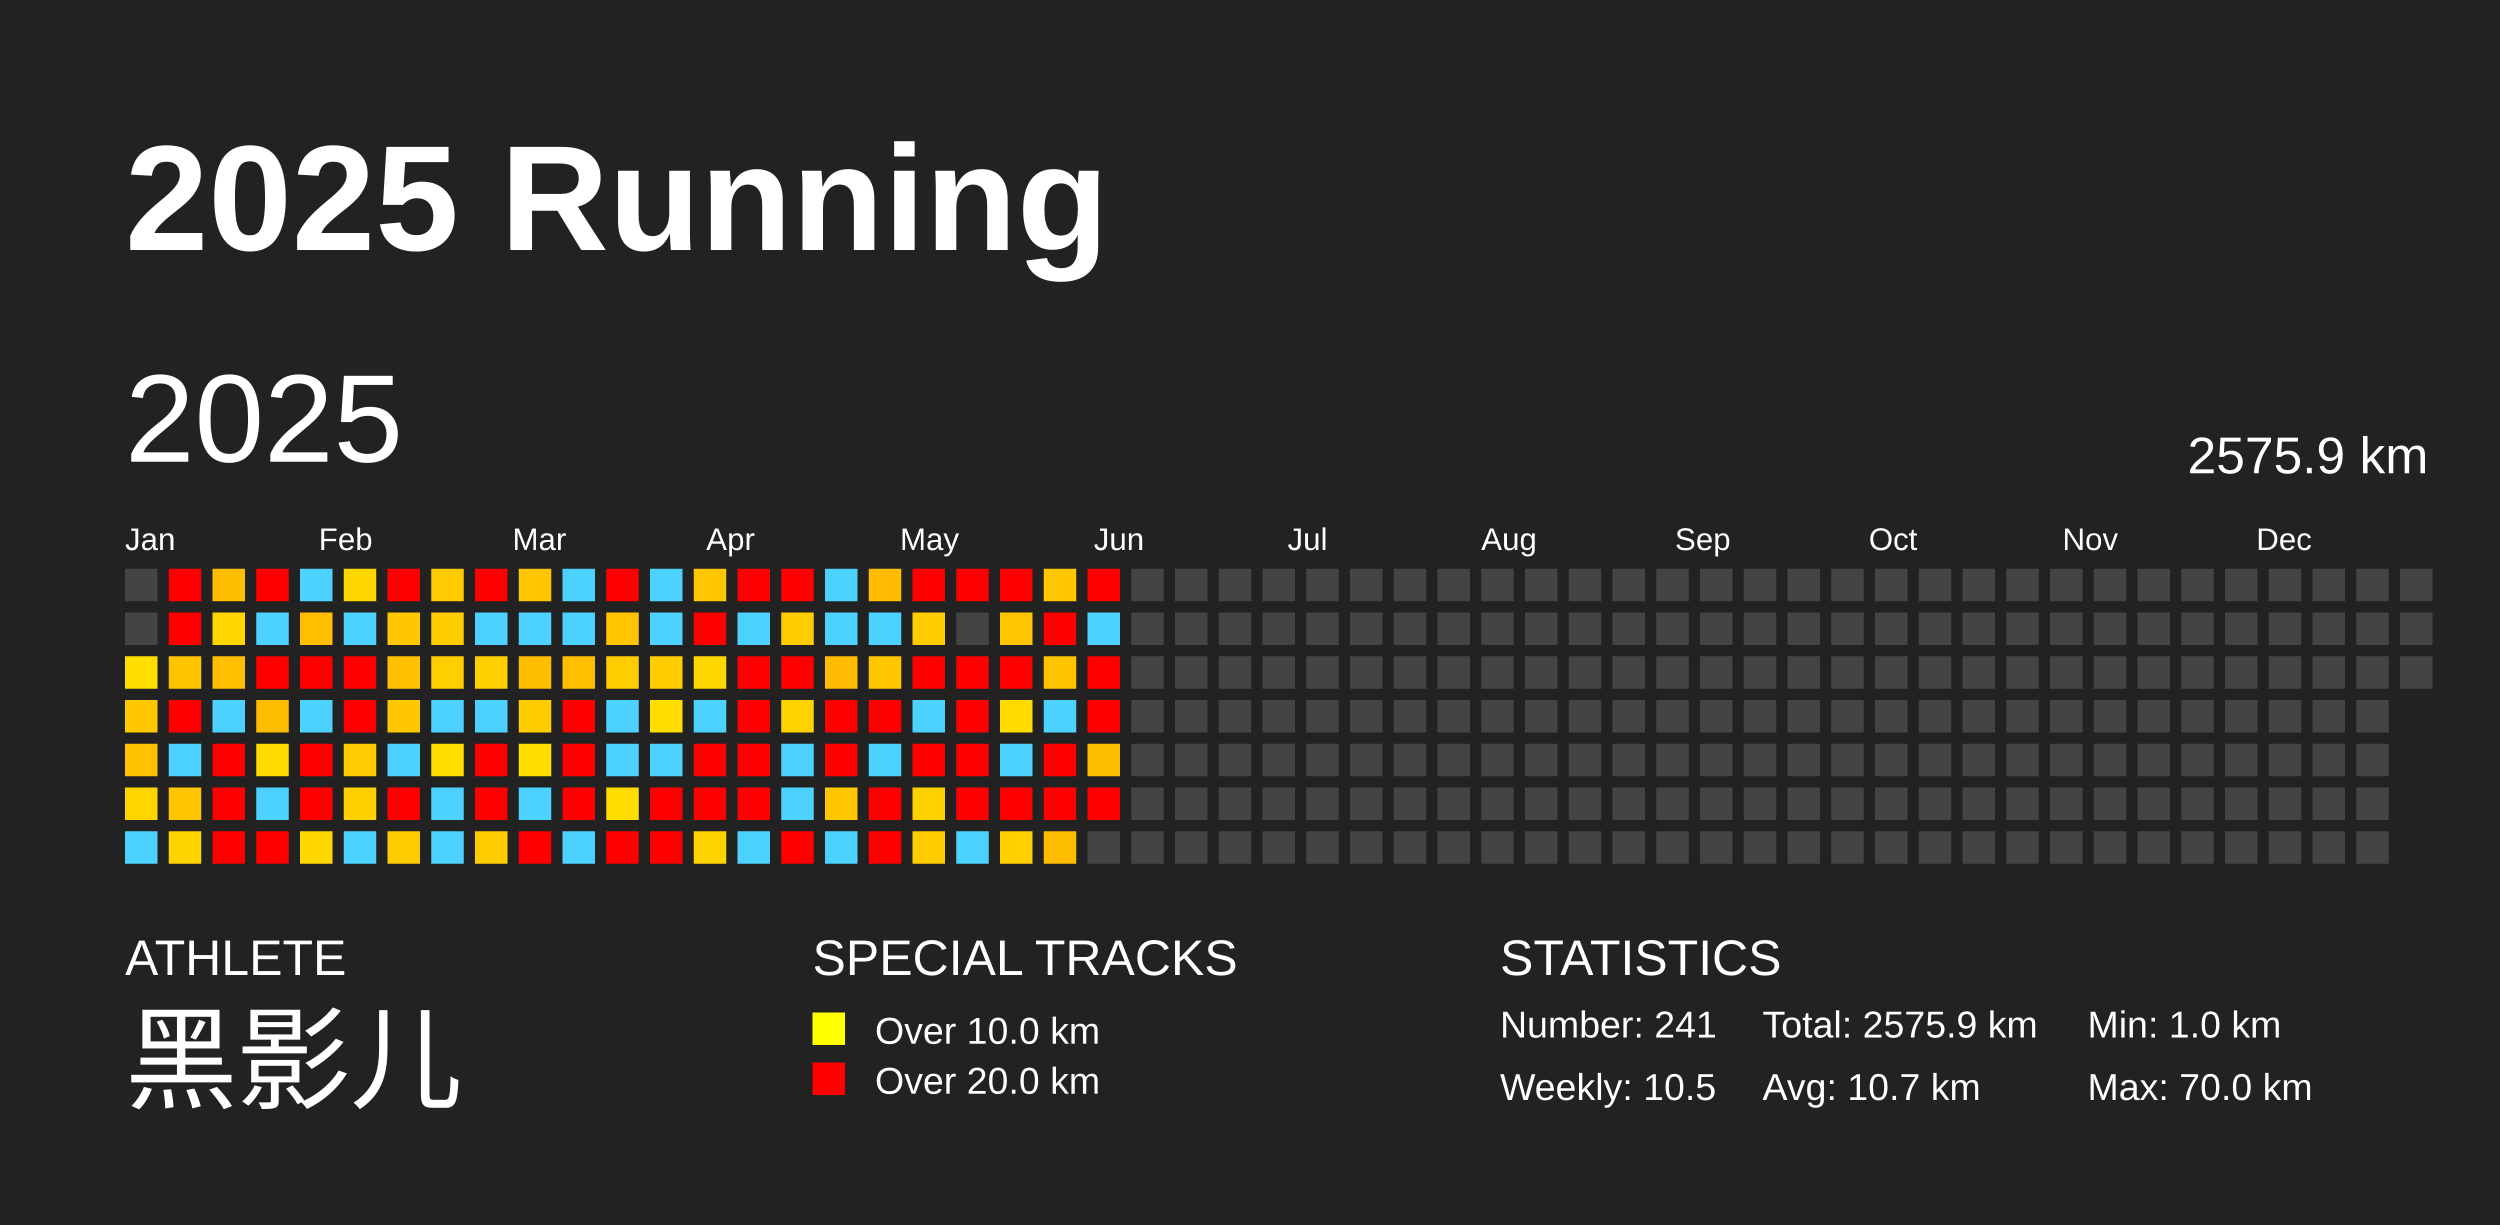
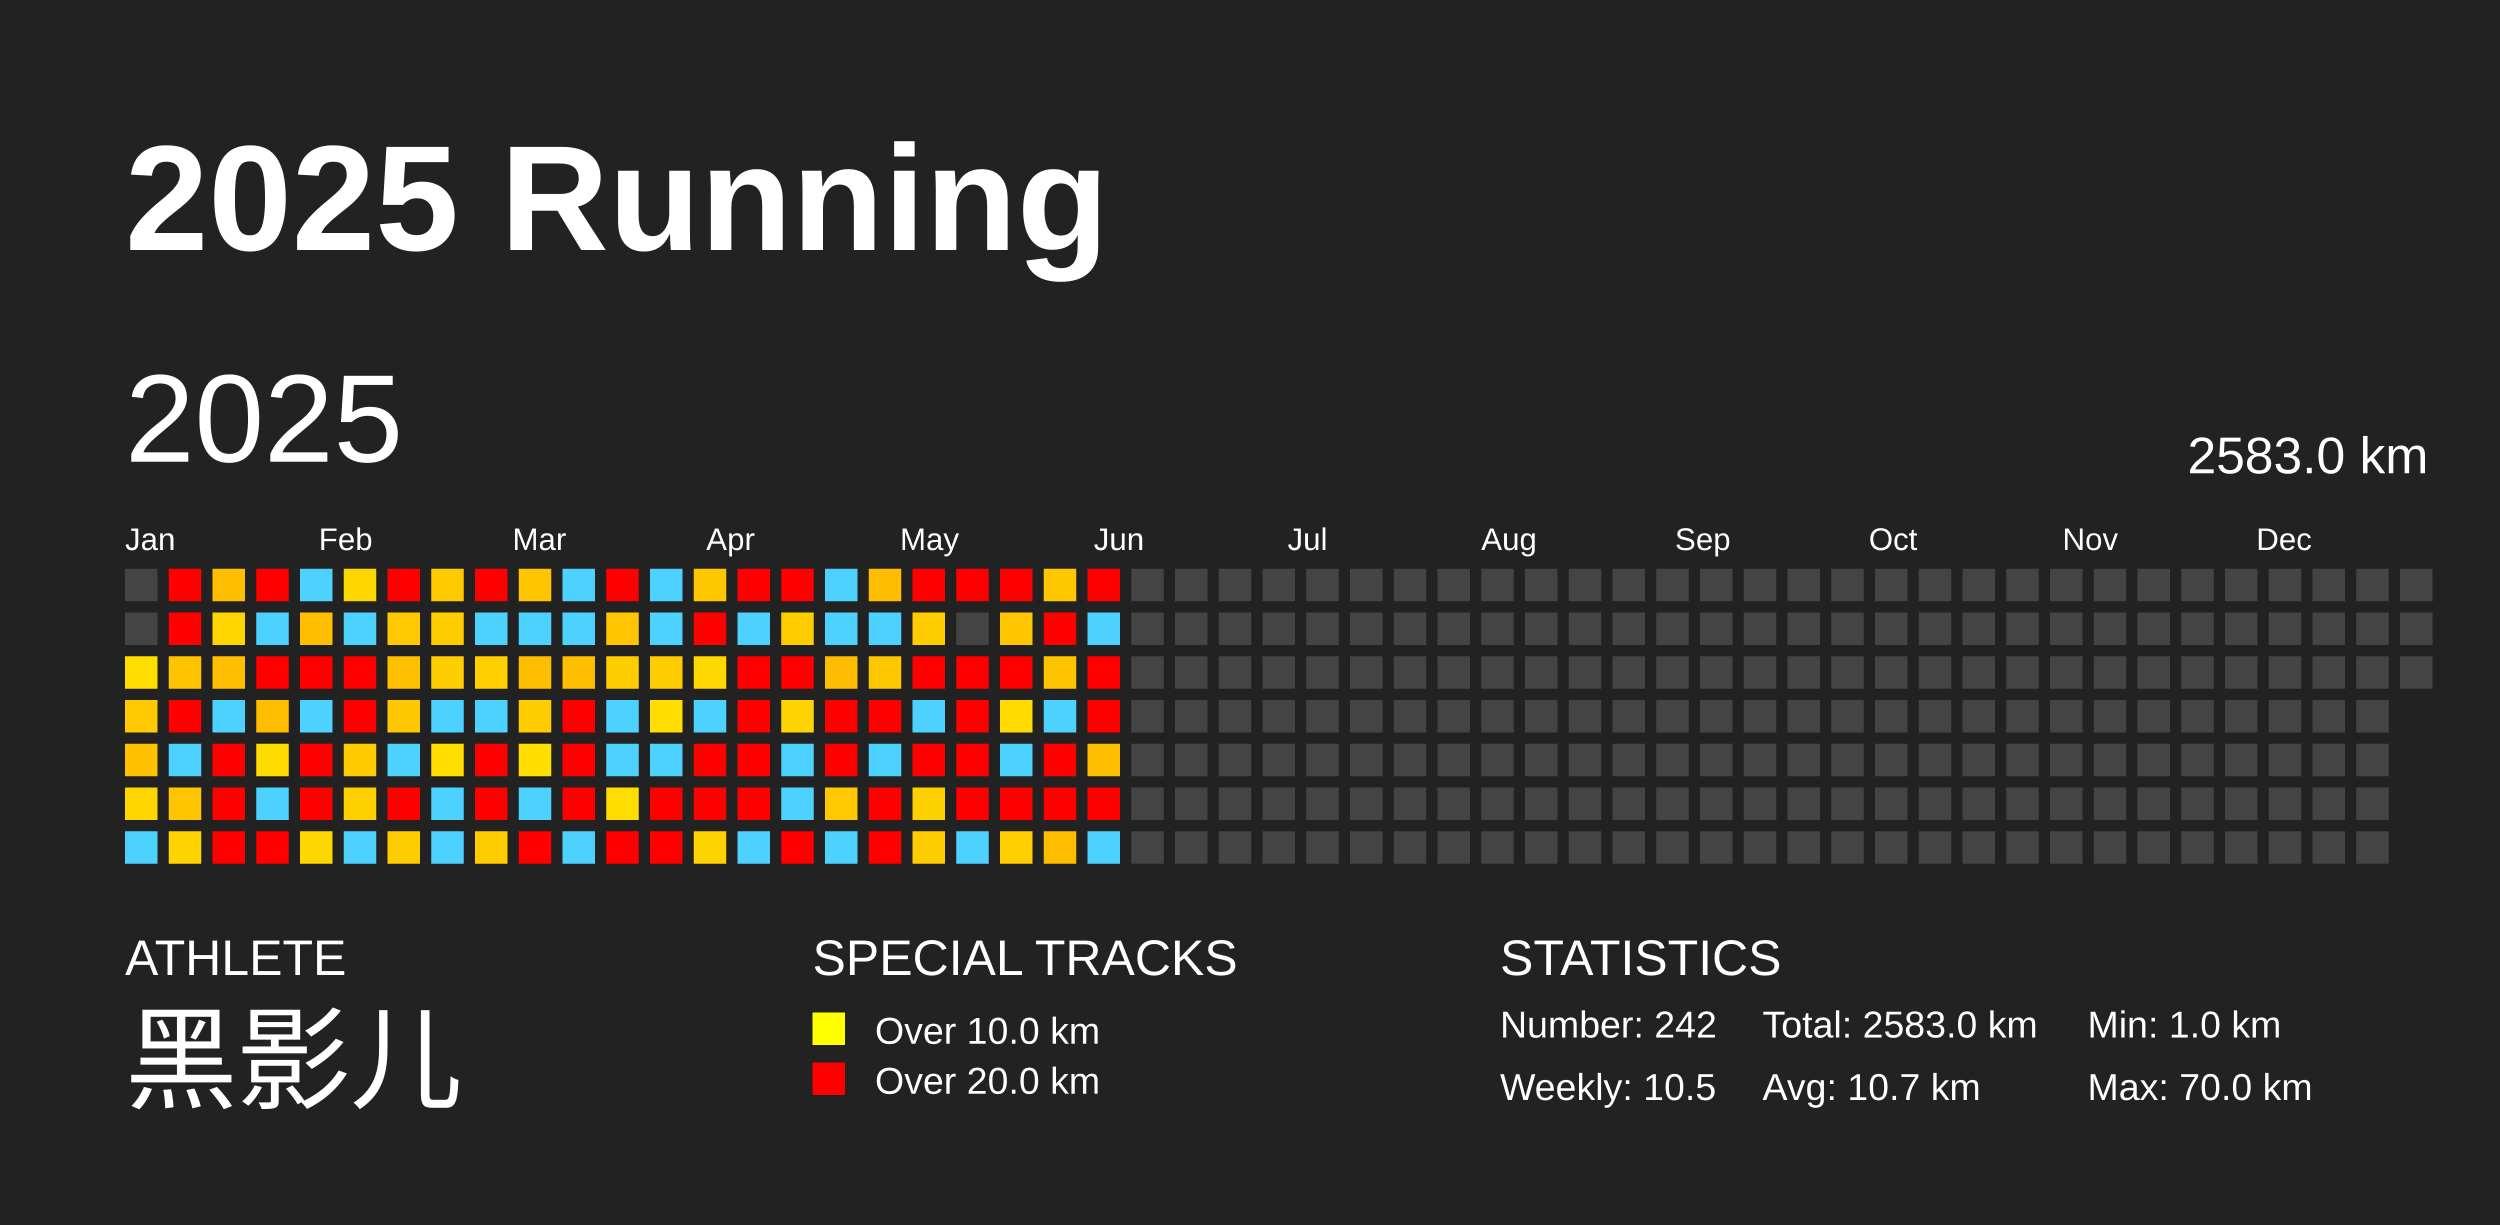
<svg xmlns="http://www.w3.org/2000/svg" baseProfile="full" height="98mm" version="1.1" viewBox="0,0,200,98" width="200mm">
  <defs />
  <rect fill="#222222" height="98" width="200" x="0" y="0" />
  <text fill="#FFFFFF" style="font-size:12px; font-family:Arial; font-weight:bold;" x="10" y="20">2025 Running</text>
  <text fill="#FFFFFF" style="font-size:4px; font-family:Arial" x="10" y="78">ATHLETE</text>
  <text fill="#FFFFFF" style="font-size:9px; font-family:Arial" x="10" y="88">黑影儿</text>
  <text fill="#FFFFFF" style="font-size:4px; font-family:Arial" x="65" y="78">SPECIAL TRACKS</text>
  <rect fill="yellow" height="2.6" width="2.6" x="65" y="81" />
  <text fill="#FFFFFF" style="font-size:3px; font-family:Arial" x="70" y="83.5">Over 10.0 km</text>
  <rect fill="red" height="2.6" width="2.6" x="65" y="85" />
  <text fill="#FFFFFF" style="font-size:3px; font-family:Arial" x="70" y="87.5">Over 20.0 km</text>
  <text fill="#FFFFFF" style="font-size:4px; font-family:Arial" x="120" y="78">STATISTICS</text>
-   <text fill="#FFFFFF" style="font-size:3px; font-family:Arial" x="120" y="83">Number: 241</text>
+   <text fill="#FFFFFF" style="font-size:3px; font-family:Arial" x="120" y="83">Number: 242</text>
  <text fill="#FFFFFF" style="font-size:3px; font-family:Arial" x="120" y="88">Weekly: 10.5</text>
-   <text fill="#FFFFFF" style="font-size:3px; font-family:Arial" x="141" y="83">Total: 2575.9 km</text>
+   <text fill="#FFFFFF" style="font-size:3px; font-family:Arial" x="141" y="83">Total: 2583.0 km</text>
  <text fill="#FFFFFF" style="font-size:3px; font-family:Arial" x="141" y="88">Avg: 10.7 km</text>
  <text fill="#FFFFFF" style="font-size:3px; font-family:Arial" x="167" y="83">Min: 1.0 km</text>
  <text fill="#FFFFFF" style="font-size:3px; font-family:Arial" x="167" y="88">Max: 70.0 km</text>
  <text dominant-baseline="hanging" fill="#FFFFFF" style="font-size:10.0px; font-family:Arial;" x="10" y="30">2025</text>
-   <text dominant-baseline="hanging" fill="#FFFFFF" style="font-size:4.125px; font-family:Arial;" x="175" y="35">2575.9 km</text>
+   <text dominant-baseline="hanging" fill="#FFFFFF" style="font-size:4.125px; font-family:Arial;" x="175" y="35">2583.0 km</text>
  <text fill="#FFFFFF" style="font-size:2.5px; font-family:Arial" x="10.0" y="44">Jan</text>
  <text fill="#FFFFFF" style="font-size:2.5px; font-family:Arial" x="25.5" y="44">Feb</text>
  <text fill="#FFFFFF" style="font-size:2.5px; font-family:Arial" x="41.0" y="44">Mar</text>
  <text fill="#FFFFFF" style="font-size:2.5px; font-family:Arial" x="56.5" y="44">Apr</text>
  <text fill="#FFFFFF" style="font-size:2.5px; font-family:Arial" x="72.0" y="44">May</text>
  <text fill="#FFFFFF" style="font-size:2.5px; font-family:Arial" x="87.5" y="44">Jun</text>
  <text fill="#FFFFFF" style="font-size:2.5px; font-family:Arial" x="103.0" y="44">Jul</text>
  <text fill="#FFFFFF" style="font-size:2.5px; font-family:Arial" x="118.5" y="44">Aug</text>
  <text fill="#FFFFFF" style="font-size:2.5px; font-family:Arial" x="134.0" y="44">Sep</text>
  <text fill="#FFFFFF" style="font-size:2.5px; font-family:Arial" x="149.5" y="44">Oct</text>
  <text fill="#FFFFFF" style="font-size:2.5px; font-family:Arial" x="165.0" y="44">Nov</text>
  <text fill="#FFFFFF" style="font-size:2.5px; font-family:Arial" x="180.5" y="44">Dec</text>
  <rect fill="#444444" height="2.6" width="2.6" x="10.0" y="45.5" />
  <rect fill="#444444" height="2.6" width="2.6" x="10.0" y="49.0" />
  <rect fill="#ffde00" height="2.6" width="2.6" x="10.0" y="52.5" />
  <rect fill="#ffc800" height="2.6" width="2.6" x="10.0" y="56.0" />
  <rect fill="#ffc100" height="2.6" width="2.6" x="10.0" y="59.5" />
  <rect fill="#ffd500" height="2.6" width="2.6" x="10.0" y="63.0" />
  <rect fill="#4dd2ff" height="2.6" width="2.6" x="10.0" y="66.5" />
  <rect fill="red" height="2.6" width="2.6" x="13.5" y="45.5" />
  <rect fill="red" height="2.6" width="2.6" x="13.5" y="49.0" />
  <rect fill="#ffc400" height="2.6" width="2.6" x="13.5" y="52.5" />
  <rect fill="red" height="2.6" width="2.6" x="13.5" y="56.0" />
  <rect fill="#4dd2ff" height="2.6" width="2.6" x="13.5" y="59.5" />
  <rect fill="#ffc500" height="2.6" width="2.6" x="13.5" y="63.0" />
  <rect fill="#ffd300" height="2.6" width="2.6" x="13.5" y="66.5" />
  <rect fill="#ffbd00" height="2.6" width="2.6" x="17.0" y="45.5" />
  <rect fill="#ffd500" height="2.6" width="2.6" x="17.0" y="49.0" />
  <rect fill="#ffbf00" height="2.6" width="2.6" x="17.0" y="52.5" />
  <rect fill="#4dd2ff" height="2.6" width="2.6" x="17.0" y="56.0" />
  <rect fill="red" height="2.6" width="2.6" x="17.0" y="59.5" />
  <rect fill="red" height="2.6" width="2.6" x="17.0" y="63.0" />
  <rect fill="red" height="2.6" width="2.6" x="17.0" y="66.5" />
  <rect fill="red" height="2.6" width="2.6" x="20.5" y="45.5" />
  <rect fill="#4dd2ff" height="2.6" width="2.6" x="20.5" y="49.0" />
  <rect fill="red" height="2.6" width="2.6" x="20.5" y="52.5" />
  <rect fill="#ffbd00" height="2.6" width="2.6" x="20.5" y="56.0" />
  <rect fill="#ffdc00" height="2.6" width="2.6" x="20.5" y="59.5" />
  <rect fill="#4dd2ff" height="2.6" width="2.6" x="20.5" y="63.0" />
  <rect fill="red" height="2.6" width="2.6" x="20.5" y="66.5" />
  <rect fill="#4dd2ff" height="2.6" width="2.6" x="24.0" y="45.5" />
  <rect fill="#ffbf00" height="2.6" width="2.6" x="24.0" y="49.0" />
  <rect fill="red" height="2.6" width="2.6" x="24.0" y="52.5" />
  <rect fill="#4dd2ff" height="2.6" width="2.6" x="24.0" y="56.0" />
  <rect fill="red" height="2.6" width="2.6" x="24.0" y="59.5" />
  <rect fill="red" height="2.6" width="2.6" x="24.0" y="63.0" />
  <rect fill="#ffd700" height="2.6" width="2.6" x="24.0" y="66.5" />
  <rect fill="#ffd700" height="2.6" width="2.6" x="27.5" y="45.5" />
  <rect fill="#4dd2ff" height="2.6" width="2.6" x="27.5" y="49.0" />
  <rect fill="red" height="2.6" width="2.6" x="27.5" y="52.5" />
  <rect fill="red" height="2.6" width="2.6" x="27.5" y="56.0" />
  <rect fill="#ffca00" height="2.6" width="2.6" x="27.5" y="59.5" />
  <rect fill="#ffd000" height="2.6" width="2.6" x="27.5" y="63.0" />
  <rect fill="#4dd2ff" height="2.6" width="2.6" x="27.5" y="66.5" />
  <rect fill="red" height="2.6" width="2.6" x="31.0" y="45.5" />
  <rect fill="#ffc800" height="2.6" width="2.6" x="31.0" y="49.0" />
  <rect fill="#ffc000" height="2.6" width="2.6" x="31.0" y="52.5" />
  <rect fill="#ffc700" height="2.6" width="2.6" x="31.0" y="56.0" />
  <rect fill="#4dd2ff" height="2.6" width="2.6" x="31.0" y="59.5" />
  <rect fill="red" height="2.6" width="2.6" x="31.0" y="63.0" />
  <rect fill="#ffcc00" height="2.6" width="2.6" x="31.0" y="66.5" />
  <rect fill="#ffca00" height="2.6" width="2.6" x="34.5" y="45.5" />
  <rect fill="#ffcc00" height="2.6" width="2.6" x="34.5" y="49.0" />
  <rect fill="#ffce00" height="2.6" width="2.6" x="34.5" y="52.5" />
  <rect fill="#4dd2ff" height="2.6" width="2.6" x="34.5" y="56.0" />
  <rect fill="#ffde00" height="2.6" width="2.6" x="34.5" y="59.5" />
  <rect fill="#4dd2ff" height="2.6" width="2.6" x="34.5" y="63.0" />
  <rect fill="#4dd2ff" height="2.6" width="2.6" x="34.5" y="66.5" />
  <rect fill="red" height="2.6" width="2.6" x="38.0" y="45.5" />
  <rect fill="#4dd2ff" height="2.6" width="2.6" x="38.0" y="49.0" />
  <rect fill="#ffcf00" height="2.6" width="2.6" x="38.0" y="52.5" />
  <rect fill="#4dd2ff" height="2.6" width="2.6" x="38.0" y="56.0" />
  <rect fill="red" height="2.6" width="2.6" x="38.0" y="59.5" />
  <rect fill="red" height="2.6" width="2.6" x="38.0" y="63.0" />
  <rect fill="#ffcc00" height="2.6" width="2.6" x="38.0" y="66.5" />
  <rect fill="#ffc500" height="2.6" width="2.6" x="41.5" y="45.5" />
  <rect fill="#4dd2ff" height="2.6" width="2.6" x="41.5" y="49.0" />
  <rect fill="#ffbd00" height="2.6" width="2.6" x="41.5" y="52.5" />
  <rect fill="#ffcc00" height="2.6" width="2.6" x="41.5" y="56.0" />
  <rect fill="#ffde00" height="2.6" width="2.6" x="41.5" y="59.5" />
  <rect fill="#4dd2ff" height="2.6" width="2.6" x="41.5" y="63.0" />
  <rect fill="red" height="2.6" width="2.6" x="41.5" y="66.5" />
  <rect fill="#4dd2ff" height="2.6" width="2.6" x="45.0" y="45.5" />
  <rect fill="#4dd2ff" height="2.6" width="2.6" x="45.0" y="49.0" />
  <rect fill="#ffbf00" height="2.6" width="2.6" x="45.0" y="52.5" />
  <rect fill="red" height="2.6" width="2.6" x="45.0" y="56.0" />
  <rect fill="red" height="2.6" width="2.6" x="45.0" y="59.5" />
  <rect fill="red" height="2.6" width="2.6" x="45.0" y="63.0" />
  <rect fill="#4dd2ff" height="2.6" width="2.6" x="45.0" y="66.5" />
  <rect fill="red" height="2.6" width="2.6" x="48.5" y="45.5" />
  <rect fill="#ffc500" height="2.6" width="2.6" x="48.5" y="49.0" />
  <rect fill="#ffcd00" height="2.6" width="2.6" x="48.5" y="52.5" />
  <rect fill="#4dd2ff" height="2.6" width="2.6" x="48.5" y="56.0" />
  <rect fill="#4dd2ff" height="2.6" width="2.6" x="48.5" y="59.5" />
  <rect fill="#ffdd00" height="2.6" width="2.6" x="48.5" y="63.0" />
  <rect fill="red" height="2.6" width="2.6" x="48.5" y="66.5" />
  <rect fill="#4dd2ff" height="2.6" width="2.6" x="52.0" y="45.5" />
  <rect fill="#4dd2ff" height="2.6" width="2.6" x="52.0" y="49.0" />
  <rect fill="#ffcc00" height="2.6" width="2.6" x="52.0" y="52.5" />
  <rect fill="#ffde00" height="2.6" width="2.6" x="52.0" y="56.0" />
  <rect fill="#4dd2ff" height="2.6" width="2.6" x="52.0" y="59.5" />
  <rect fill="red" height="2.6" width="2.6" x="52.0" y="63.0" />
  <rect fill="red" height="2.6" width="2.6" x="52.0" y="66.5" />
  <rect fill="#ffc700" height="2.6" width="2.6" x="55.5" y="45.5" />
  <rect fill="red" height="2.6" width="2.6" x="55.5" y="49.0" />
  <rect fill="#ffd800" height="2.6" width="2.6" x="55.5" y="52.5" />
  <rect fill="#4dd2ff" height="2.6" width="2.6" x="55.5" y="56.0" />
  <rect fill="red" height="2.6" width="2.6" x="55.5" y="59.5" />
  <rect fill="red" height="2.6" width="2.6" x="55.5" y="63.0" />
  <rect fill="#ffd300" height="2.6" width="2.6" x="55.5" y="66.5" />
  <rect fill="red" height="2.6" width="2.6" x="59.0" y="45.5" />
  <rect fill="#4dd2ff" height="2.6" width="2.6" x="59.0" y="49.0" />
  <rect fill="red" height="2.6" width="2.6" x="59.0" y="52.5" />
  <rect fill="red" height="2.6" width="2.6" x="59.0" y="56.0" />
  <rect fill="red" height="2.6" width="2.6" x="59.0" y="59.5" />
  <rect fill="red" height="2.6" width="2.6" x="59.0" y="63.0" />
  <rect fill="#4dd2ff" height="2.6" width="2.6" x="59.0" y="66.5" />
  <rect fill="red" height="2.6" width="2.6" x="62.5" y="45.5" />
  <rect fill="#ffcc00" height="2.6" width="2.6" x="62.5" y="49.0" />
  <rect fill="red" height="2.6" width="2.6" x="62.5" y="52.5" />
  <rect fill="#ffd300" height="2.6" width="2.6" x="62.5" y="56.0" />
  <rect fill="#4dd2ff" height="2.6" width="2.6" x="62.5" y="59.5" />
  <rect fill="#4dd2ff" height="2.6" width="2.6" x="62.5" y="63.0" />
  <rect fill="red" height="2.6" width="2.6" x="62.5" y="66.5" />
  <rect fill="#4dd2ff" height="2.6" width="2.6" x="66.0" y="45.5" />
  <rect fill="#4dd2ff" height="2.6" width="2.6" x="66.0" y="49.0" />
  <rect fill="#ffbc00" height="2.6" width="2.6" x="66.0" y="52.5" />
  <rect fill="red" height="2.6" width="2.6" x="66.0" y="56.0" />
  <rect fill="red" height="2.6" width="2.6" x="66.0" y="59.5" />
  <rect fill="#ffc800" height="2.6" width="2.6" x="66.0" y="63.0" />
  <rect fill="#4dd2ff" height="2.6" width="2.6" x="66.0" y="66.5" />
  <rect fill="#ffbc00" height="2.6" width="2.6" x="69.5" y="45.5" />
  <rect fill="#4dd2ff" height="2.6" width="2.6" x="69.5" y="49.0" />
  <rect fill="#ffc700" height="2.6" width="2.6" x="69.5" y="52.5" />
  <rect fill="red" height="2.6" width="2.6" x="69.5" y="56.0" />
  <rect fill="#4dd2ff" height="2.6" width="2.6" x="69.5" y="59.5" />
  <rect fill="red" height="2.6" width="2.6" x="69.5" y="63.0" />
  <rect fill="red" height="2.6" width="2.6" x="69.5" y="66.5" />
  <rect fill="red" height="2.6" width="2.6" x="73.0" y="45.5" />
  <rect fill="#ffcc00" height="2.6" width="2.6" x="73.0" y="49.0" />
  <rect fill="red" height="2.6" width="2.6" x="73.0" y="52.5" />
  <rect fill="#4dd2ff" height="2.6" width="2.6" x="73.0" y="56.0" />
  <rect fill="red" height="2.6" width="2.6" x="73.0" y="59.5" />
  <rect fill="#ffd000" height="2.6" width="2.6" x="73.0" y="63.0" />
  <rect fill="#ffcc00" height="2.6" width="2.6" x="73.0" y="66.5" />
  <rect fill="red" height="2.6" width="2.6" x="76.5" y="45.5" />
  <rect fill="#444444" height="2.6" width="2.6" x="76.5" y="49.0" />
  <rect fill="red" height="2.6" width="2.6" x="76.5" y="52.5" />
  <rect fill="red" height="2.6" width="2.6" x="76.5" y="56.0" />
  <rect fill="red" height="2.6" width="2.6" x="76.5" y="59.5" />
  <rect fill="red" height="2.6" width="2.6" x="76.5" y="63.0" />
  <rect fill="#4dd2ff" height="2.6" width="2.6" x="76.5" y="66.5" />
  <rect fill="red" height="2.6" width="2.6" x="80.0" y="45.5" />
  <rect fill="#ffc500" height="2.6" width="2.6" x="80.0" y="49.0" />
  <rect fill="red" height="2.6" width="2.6" x="80.0" y="52.5" />
  <rect fill="#ffdb00" height="2.6" width="2.6" x="80.0" y="56.0" />
  <rect fill="#4dd2ff" height="2.6" width="2.6" x="80.0" y="59.5" />
  <rect fill="red" height="2.6" width="2.6" x="80.0" y="63.0" />
  <rect fill="#ffcf00" height="2.6" width="2.6" x="80.0" y="66.5" />
  <rect fill="#ffc700" height="2.6" width="2.6" x="83.5" y="45.5" />
  <rect fill="red" height="2.6" width="2.6" x="83.5" y="49.0" />
  <rect fill="#ffc400" height="2.6" width="2.6" x="83.5" y="52.5" />
  <rect fill="#4dd2ff" height="2.6" width="2.6" x="83.5" y="56.0" />
  <rect fill="red" height="2.6" width="2.6" x="83.5" y="59.5" />
  <rect fill="red" height="2.6" width="2.6" x="83.5" y="63.0" />
  <rect fill="#ffbd00" height="2.6" width="2.6" x="83.5" y="66.5" />
  <rect fill="red" height="2.6" width="2.6" x="87.0" y="45.5" />
  <rect fill="#4dd2ff" height="2.6" width="2.6" x="87.0" y="49.0" />
  <rect fill="red" height="2.6" width="2.6" x="87.0" y="52.5" />
  <rect fill="red" height="2.6" width="2.6" x="87.0" y="56.0" />
  <rect fill="#ffbd00" height="2.6" width="2.6" x="87.0" y="59.5" />
  <rect fill="red" height="2.6" width="2.6" x="87.0" y="63.0" />
-   <rect fill="#444444" height="2.6" width="2.6" x="87.0" y="66.5" />
+   <rect fill="#4dd2ff" height="2.6" width="2.6" x="87.0" y="66.5" />
  <rect fill="#444444" height="2.6" width="2.6" x="90.5" y="45.5" />
  <rect fill="#444444" height="2.6" width="2.6" x="90.5" y="49.0" />
  <rect fill="#444444" height="2.6" width="2.6" x="90.5" y="52.5" />
  <rect fill="#444444" height="2.6" width="2.6" x="90.5" y="56.0" />
  <rect fill="#444444" height="2.6" width="2.6" x="90.5" y="59.5" />
  <rect fill="#444444" height="2.6" width="2.6" x="90.5" y="63.0" />
  <rect fill="#444444" height="2.6" width="2.6" x="90.5" y="66.5" />
  <rect fill="#444444" height="2.6" width="2.6" x="94.0" y="45.5" />
  <rect fill="#444444" height="2.6" width="2.6" x="94.0" y="49.0" />
  <rect fill="#444444" height="2.6" width="2.6" x="94.0" y="52.5" />
  <rect fill="#444444" height="2.6" width="2.6" x="94.0" y="56.0" />
  <rect fill="#444444" height="2.6" width="2.6" x="94.0" y="59.5" />
  <rect fill="#444444" height="2.6" width="2.6" x="94.0" y="63.0" />
  <rect fill="#444444" height="2.6" width="2.6" x="94.0" y="66.5" />
  <rect fill="#444444" height="2.6" width="2.6" x="97.5" y="45.5" />
  <rect fill="#444444" height="2.6" width="2.6" x="97.5" y="49.0" />
  <rect fill="#444444" height="2.6" width="2.6" x="97.5" y="52.5" />
  <rect fill="#444444" height="2.6" width="2.6" x="97.5" y="56.0" />
  <rect fill="#444444" height="2.6" width="2.6" x="97.5" y="59.5" />
  <rect fill="#444444" height="2.6" width="2.6" x="97.5" y="63.0" />
  <rect fill="#444444" height="2.6" width="2.6" x="97.5" y="66.5" />
  <rect fill="#444444" height="2.6" width="2.6" x="101.0" y="45.5" />
  <rect fill="#444444" height="2.6" width="2.6" x="101.0" y="49.0" />
  <rect fill="#444444" height="2.6" width="2.6" x="101.0" y="52.5" />
  <rect fill="#444444" height="2.6" width="2.6" x="101.0" y="56.0" />
  <rect fill="#444444" height="2.6" width="2.6" x="101.0" y="59.5" />
  <rect fill="#444444" height="2.6" width="2.6" x="101.0" y="63.0" />
  <rect fill="#444444" height="2.6" width="2.6" x="101.0" y="66.5" />
  <rect fill="#444444" height="2.6" width="2.6" x="104.5" y="45.5" />
  <rect fill="#444444" height="2.6" width="2.6" x="104.5" y="49.0" />
  <rect fill="#444444" height="2.6" width="2.6" x="104.5" y="52.5" />
  <rect fill="#444444" height="2.6" width="2.6" x="104.5" y="56.0" />
  <rect fill="#444444" height="2.6" width="2.6" x="104.5" y="59.5" />
  <rect fill="#444444" height="2.6" width="2.6" x="104.5" y="63.0" />
  <rect fill="#444444" height="2.6" width="2.6" x="104.5" y="66.5" />
  <rect fill="#444444" height="2.6" width="2.6" x="108.0" y="45.5" />
  <rect fill="#444444" height="2.6" width="2.6" x="108.0" y="49.0" />
  <rect fill="#444444" height="2.6" width="2.6" x="108.0" y="52.5" />
  <rect fill="#444444" height="2.6" width="2.6" x="108.0" y="56.0" />
  <rect fill="#444444" height="2.6" width="2.6" x="108.0" y="59.5" />
  <rect fill="#444444" height="2.6" width="2.6" x="108.0" y="63.0" />
  <rect fill="#444444" height="2.6" width="2.6" x="108.0" y="66.5" />
  <rect fill="#444444" height="2.6" width="2.6" x="111.5" y="45.5" />
  <rect fill="#444444" height="2.6" width="2.6" x="111.5" y="49.0" />
  <rect fill="#444444" height="2.6" width="2.6" x="111.5" y="52.5" />
  <rect fill="#444444" height="2.6" width="2.6" x="111.5" y="56.0" />
  <rect fill="#444444" height="2.6" width="2.6" x="111.5" y="59.5" />
  <rect fill="#444444" height="2.6" width="2.6" x="111.5" y="63.0" />
  <rect fill="#444444" height="2.6" width="2.6" x="111.5" y="66.5" />
  <rect fill="#444444" height="2.6" width="2.6" x="115.0" y="45.5" />
  <rect fill="#444444" height="2.6" width="2.6" x="115.0" y="49.0" />
  <rect fill="#444444" height="2.6" width="2.6" x="115.0" y="52.5" />
  <rect fill="#444444" height="2.6" width="2.6" x="115.0" y="56.0" />
  <rect fill="#444444" height="2.6" width="2.6" x="115.0" y="59.5" />
  <rect fill="#444444" height="2.6" width="2.6" x="115.0" y="63.0" />
  <rect fill="#444444" height="2.6" width="2.6" x="115.0" y="66.5" />
  <rect fill="#444444" height="2.6" width="2.6" x="118.5" y="45.5" />
  <rect fill="#444444" height="2.6" width="2.6" x="118.5" y="49.0" />
  <rect fill="#444444" height="2.6" width="2.6" x="118.5" y="52.5" />
  <rect fill="#444444" height="2.6" width="2.6" x="118.5" y="56.0" />
  <rect fill="#444444" height="2.6" width="2.6" x="118.5" y="59.5" />
  <rect fill="#444444" height="2.6" width="2.6" x="118.5" y="63.0" />
  <rect fill="#444444" height="2.6" width="2.6" x="118.5" y="66.5" />
  <rect fill="#444444" height="2.6" width="2.6" x="122.0" y="45.5" />
  <rect fill="#444444" height="2.6" width="2.6" x="122.0" y="49.0" />
  <rect fill="#444444" height="2.6" width="2.6" x="122.0" y="52.5" />
  <rect fill="#444444" height="2.6" width="2.6" x="122.0" y="56.0" />
  <rect fill="#444444" height="2.6" width="2.6" x="122.0" y="59.5" />
  <rect fill="#444444" height="2.6" width="2.6" x="122.0" y="63.0" />
  <rect fill="#444444" height="2.6" width="2.6" x="122.0" y="66.5" />
  <rect fill="#444444" height="2.6" width="2.6" x="125.5" y="45.5" />
  <rect fill="#444444" height="2.6" width="2.6" x="125.5" y="49.0" />
  <rect fill="#444444" height="2.6" width="2.6" x="125.5" y="52.5" />
  <rect fill="#444444" height="2.6" width="2.6" x="125.5" y="56.0" />
  <rect fill="#444444" height="2.6" width="2.6" x="125.5" y="59.5" />
  <rect fill="#444444" height="2.6" width="2.6" x="125.5" y="63.0" />
  <rect fill="#444444" height="2.6" width="2.6" x="125.5" y="66.5" />
  <rect fill="#444444" height="2.6" width="2.6" x="129.0" y="45.5" />
  <rect fill="#444444" height="2.6" width="2.6" x="129.0" y="49.0" />
  <rect fill="#444444" height="2.6" width="2.6" x="129.0" y="52.5" />
  <rect fill="#444444" height="2.6" width="2.6" x="129.0" y="56.0" />
  <rect fill="#444444" height="2.6" width="2.6" x="129.0" y="59.5" />
  <rect fill="#444444" height="2.6" width="2.6" x="129.0" y="63.0" />
  <rect fill="#444444" height="2.6" width="2.6" x="129.0" y="66.5" />
  <rect fill="#444444" height="2.6" width="2.6" x="132.5" y="45.5" />
  <rect fill="#444444" height="2.6" width="2.6" x="132.5" y="49.0" />
  <rect fill="#444444" height="2.6" width="2.6" x="132.5" y="52.5" />
  <rect fill="#444444" height="2.6" width="2.6" x="132.5" y="56.0" />
  <rect fill="#444444" height="2.6" width="2.6" x="132.5" y="59.5" />
  <rect fill="#444444" height="2.6" width="2.6" x="132.5" y="63.0" />
  <rect fill="#444444" height="2.6" width="2.6" x="132.5" y="66.5" />
  <rect fill="#444444" height="2.6" width="2.6" x="136.0" y="45.5" />
  <rect fill="#444444" height="2.6" width="2.6" x="136.0" y="49.0" />
  <rect fill="#444444" height="2.6" width="2.6" x="136.0" y="52.5" />
  <rect fill="#444444" height="2.6" width="2.6" x="136.0" y="56.0" />
  <rect fill="#444444" height="2.6" width="2.6" x="136.0" y="59.5" />
  <rect fill="#444444" height="2.6" width="2.6" x="136.0" y="63.0" />
  <rect fill="#444444" height="2.6" width="2.6" x="136.0" y="66.5" />
  <rect fill="#444444" height="2.6" width="2.6" x="139.5" y="45.5" />
  <rect fill="#444444" height="2.6" width="2.6" x="139.5" y="49.0" />
  <rect fill="#444444" height="2.6" width="2.6" x="139.5" y="52.5" />
  <rect fill="#444444" height="2.6" width="2.6" x="139.5" y="56.0" />
  <rect fill="#444444" height="2.6" width="2.6" x="139.5" y="59.5" />
  <rect fill="#444444" height="2.6" width="2.6" x="139.5" y="63.0" />
  <rect fill="#444444" height="2.6" width="2.6" x="139.5" y="66.5" />
  <rect fill="#444444" height="2.6" width="2.6" x="143.0" y="45.5" />
  <rect fill="#444444" height="2.6" width="2.6" x="143.0" y="49.0" />
  <rect fill="#444444" height="2.6" width="2.6" x="143.0" y="52.5" />
  <rect fill="#444444" height="2.6" width="2.6" x="143.0" y="56.0" />
  <rect fill="#444444" height="2.6" width="2.6" x="143.0" y="59.5" />
  <rect fill="#444444" height="2.6" width="2.6" x="143.0" y="63.0" />
  <rect fill="#444444" height="2.6" width="2.6" x="143.0" y="66.5" />
  <rect fill="#444444" height="2.6" width="2.6" x="146.5" y="45.5" />
  <rect fill="#444444" height="2.6" width="2.6" x="146.5" y="49.0" />
  <rect fill="#444444" height="2.6" width="2.6" x="146.5" y="52.5" />
  <rect fill="#444444" height="2.6" width="2.6" x="146.5" y="56.0" />
  <rect fill="#444444" height="2.6" width="2.6" x="146.5" y="59.5" />
  <rect fill="#444444" height="2.6" width="2.6" x="146.5" y="63.0" />
  <rect fill="#444444" height="2.6" width="2.6" x="146.5" y="66.5" />
  <rect fill="#444444" height="2.6" width="2.6" x="150.0" y="45.5" />
  <rect fill="#444444" height="2.6" width="2.6" x="150.0" y="49.0" />
  <rect fill="#444444" height="2.6" width="2.6" x="150.0" y="52.5" />
  <rect fill="#444444" height="2.6" width="2.6" x="150.0" y="56.0" />
  <rect fill="#444444" height="2.6" width="2.6" x="150.0" y="59.5" />
  <rect fill="#444444" height="2.6" width="2.6" x="150.0" y="63.0" />
  <rect fill="#444444" height="2.6" width="2.6" x="150.0" y="66.5" />
  <rect fill="#444444" height="2.6" width="2.6" x="153.5" y="45.5" />
  <rect fill="#444444" height="2.6" width="2.6" x="153.5" y="49.0" />
  <rect fill="#444444" height="2.6" width="2.6" x="153.5" y="52.5" />
  <rect fill="#444444" height="2.6" width="2.6" x="153.5" y="56.0" />
  <rect fill="#444444" height="2.6" width="2.6" x="153.5" y="59.5" />
  <rect fill="#444444" height="2.6" width="2.6" x="153.5" y="63.0" />
  <rect fill="#444444" height="2.6" width="2.6" x="153.5" y="66.5" />
  <rect fill="#444444" height="2.6" width="2.6" x="157.0" y="45.5" />
  <rect fill="#444444" height="2.6" width="2.6" x="157.0" y="49.0" />
  <rect fill="#444444" height="2.6" width="2.6" x="157.0" y="52.5" />
  <rect fill="#444444" height="2.6" width="2.6" x="157.0" y="56.0" />
  <rect fill="#444444" height="2.6" width="2.6" x="157.0" y="59.5" />
  <rect fill="#444444" height="2.6" width="2.6" x="157.0" y="63.0" />
  <rect fill="#444444" height="2.6" width="2.6" x="157.0" y="66.5" />
  <rect fill="#444444" height="2.6" width="2.6" x="160.5" y="45.5" />
  <rect fill="#444444" height="2.6" width="2.6" x="160.5" y="49.0" />
  <rect fill="#444444" height="2.6" width="2.6" x="160.5" y="52.5" />
  <rect fill="#444444" height="2.6" width="2.6" x="160.5" y="56.0" />
  <rect fill="#444444" height="2.6" width="2.6" x="160.5" y="59.5" />
  <rect fill="#444444" height="2.6" width="2.6" x="160.5" y="63.0" />
  <rect fill="#444444" height="2.6" width="2.6" x="160.5" y="66.5" />
  <rect fill="#444444" height="2.6" width="2.6" x="164.0" y="45.5" />
  <rect fill="#444444" height="2.6" width="2.6" x="164.0" y="49.0" />
  <rect fill="#444444" height="2.6" width="2.6" x="164.0" y="52.5" />
  <rect fill="#444444" height="2.6" width="2.6" x="164.0" y="56.0" />
  <rect fill="#444444" height="2.6" width="2.6" x="164.0" y="59.5" />
  <rect fill="#444444" height="2.6" width="2.6" x="164.0" y="63.0" />
  <rect fill="#444444" height="2.6" width="2.6" x="164.0" y="66.5" />
  <rect fill="#444444" height="2.6" width="2.6" x="167.5" y="45.5" />
  <rect fill="#444444" height="2.6" width="2.6" x="167.5" y="49.0" />
  <rect fill="#444444" height="2.6" width="2.6" x="167.5" y="52.5" />
  <rect fill="#444444" height="2.6" width="2.6" x="167.5" y="56.0" />
  <rect fill="#444444" height="2.6" width="2.6" x="167.5" y="59.5" />
  <rect fill="#444444" height="2.6" width="2.6" x="167.5" y="63.0" />
  <rect fill="#444444" height="2.6" width="2.6" x="167.5" y="66.5" />
  <rect fill="#444444" height="2.6" width="2.6" x="171.0" y="45.5" />
  <rect fill="#444444" height="2.6" width="2.6" x="171.0" y="49.0" />
  <rect fill="#444444" height="2.6" width="2.6" x="171.0" y="52.5" />
  <rect fill="#444444" height="2.6" width="2.6" x="171.0" y="56.0" />
  <rect fill="#444444" height="2.6" width="2.6" x="171.0" y="59.5" />
  <rect fill="#444444" height="2.6" width="2.6" x="171.0" y="63.0" />
  <rect fill="#444444" height="2.6" width="2.6" x="171.0" y="66.5" />
  <rect fill="#444444" height="2.6" width="2.6" x="174.5" y="45.5" />
  <rect fill="#444444" height="2.6" width="2.6" x="174.5" y="49.0" />
  <rect fill="#444444" height="2.6" width="2.6" x="174.5" y="52.5" />
  <rect fill="#444444" height="2.6" width="2.6" x="174.5" y="56.0" />
  <rect fill="#444444" height="2.6" width="2.6" x="174.5" y="59.5" />
  <rect fill="#444444" height="2.6" width="2.6" x="174.5" y="63.0" />
  <rect fill="#444444" height="2.6" width="2.6" x="174.5" y="66.5" />
  <rect fill="#444444" height="2.6" width="2.6" x="178.0" y="45.5" />
  <rect fill="#444444" height="2.6" width="2.6" x="178.0" y="49.0" />
  <rect fill="#444444" height="2.6" width="2.6" x="178.0" y="52.5" />
  <rect fill="#444444" height="2.6" width="2.6" x="178.0" y="56.0" />
  <rect fill="#444444" height="2.6" width="2.6" x="178.0" y="59.5" />
  <rect fill="#444444" height="2.6" width="2.6" x="178.0" y="63.0" />
  <rect fill="#444444" height="2.6" width="2.6" x="178.0" y="66.5" />
  <rect fill="#444444" height="2.6" width="2.6" x="181.5" y="45.5" />
  <rect fill="#444444" height="2.6" width="2.6" x="181.5" y="49.0" />
  <rect fill="#444444" height="2.6" width="2.6" x="181.5" y="52.5" />
  <rect fill="#444444" height="2.6" width="2.6" x="181.5" y="56.0" />
  <rect fill="#444444" height="2.6" width="2.6" x="181.5" y="59.5" />
  <rect fill="#444444" height="2.6" width="2.6" x="181.5" y="63.0" />
  <rect fill="#444444" height="2.6" width="2.6" x="181.5" y="66.5" />
  <rect fill="#444444" height="2.6" width="2.6" x="185.0" y="45.5" />
  <rect fill="#444444" height="2.6" width="2.6" x="185.0" y="49.0" />
  <rect fill="#444444" height="2.6" width="2.6" x="185.0" y="52.5" />
  <rect fill="#444444" height="2.6" width="2.6" x="185.0" y="56.0" />
  <rect fill="#444444" height="2.6" width="2.6" x="185.0" y="59.5" />
  <rect fill="#444444" height="2.6" width="2.6" x="185.0" y="63.0" />
  <rect fill="#444444" height="2.6" width="2.6" x="185.0" y="66.5" />
  <rect fill="#444444" height="2.6" width="2.6" x="188.5" y="45.5" />
  <rect fill="#444444" height="2.6" width="2.6" x="188.5" y="49.0" />
  <rect fill="#444444" height="2.6" width="2.6" x="188.5" y="52.5" />
  <rect fill="#444444" height="2.6" width="2.6" x="188.5" y="56.0" />
  <rect fill="#444444" height="2.6" width="2.6" x="188.5" y="59.5" />
  <rect fill="#444444" height="2.6" width="2.6" x="188.5" y="63.0" />
  <rect fill="#444444" height="2.6" width="2.6" x="188.5" y="66.5" />
  <rect fill="#444444" height="2.6" width="2.6" x="192.0" y="45.5" />
  <rect fill="#444444" height="2.6" width="2.6" x="192.0" y="49.0" />
  <rect fill="#444444" height="2.6" width="2.6" x="192.0" y="52.5" />
</svg>
